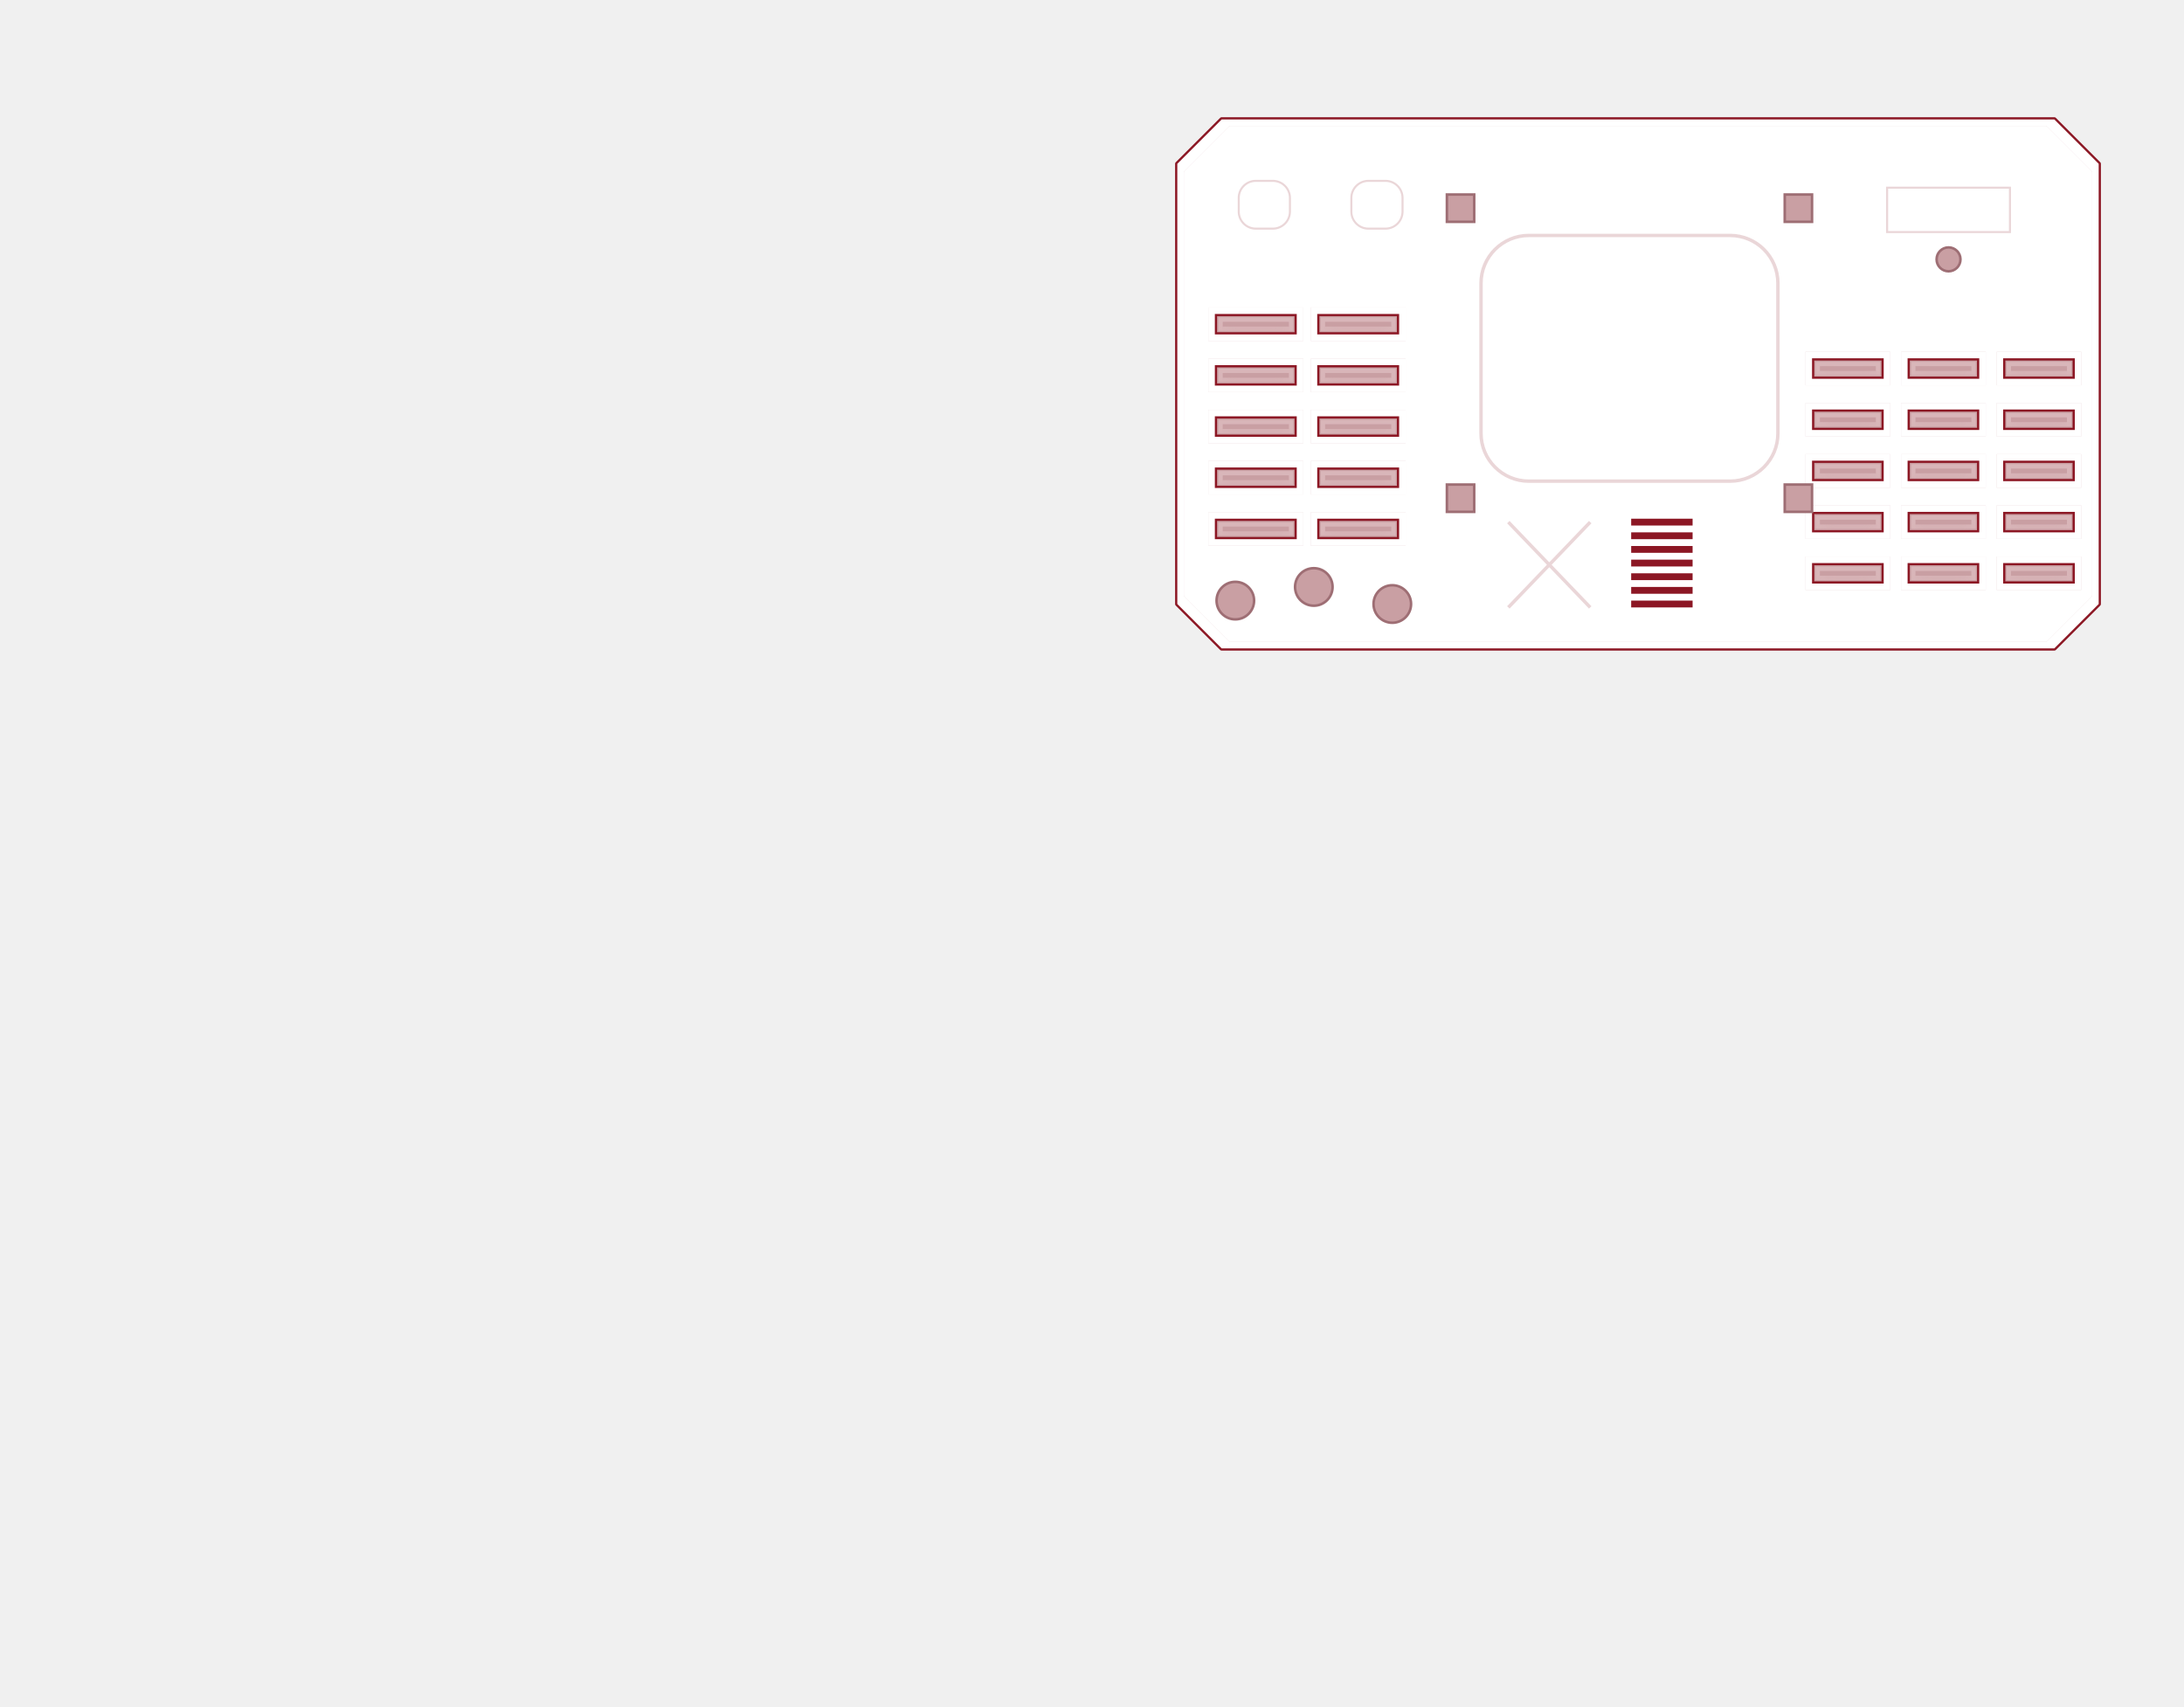
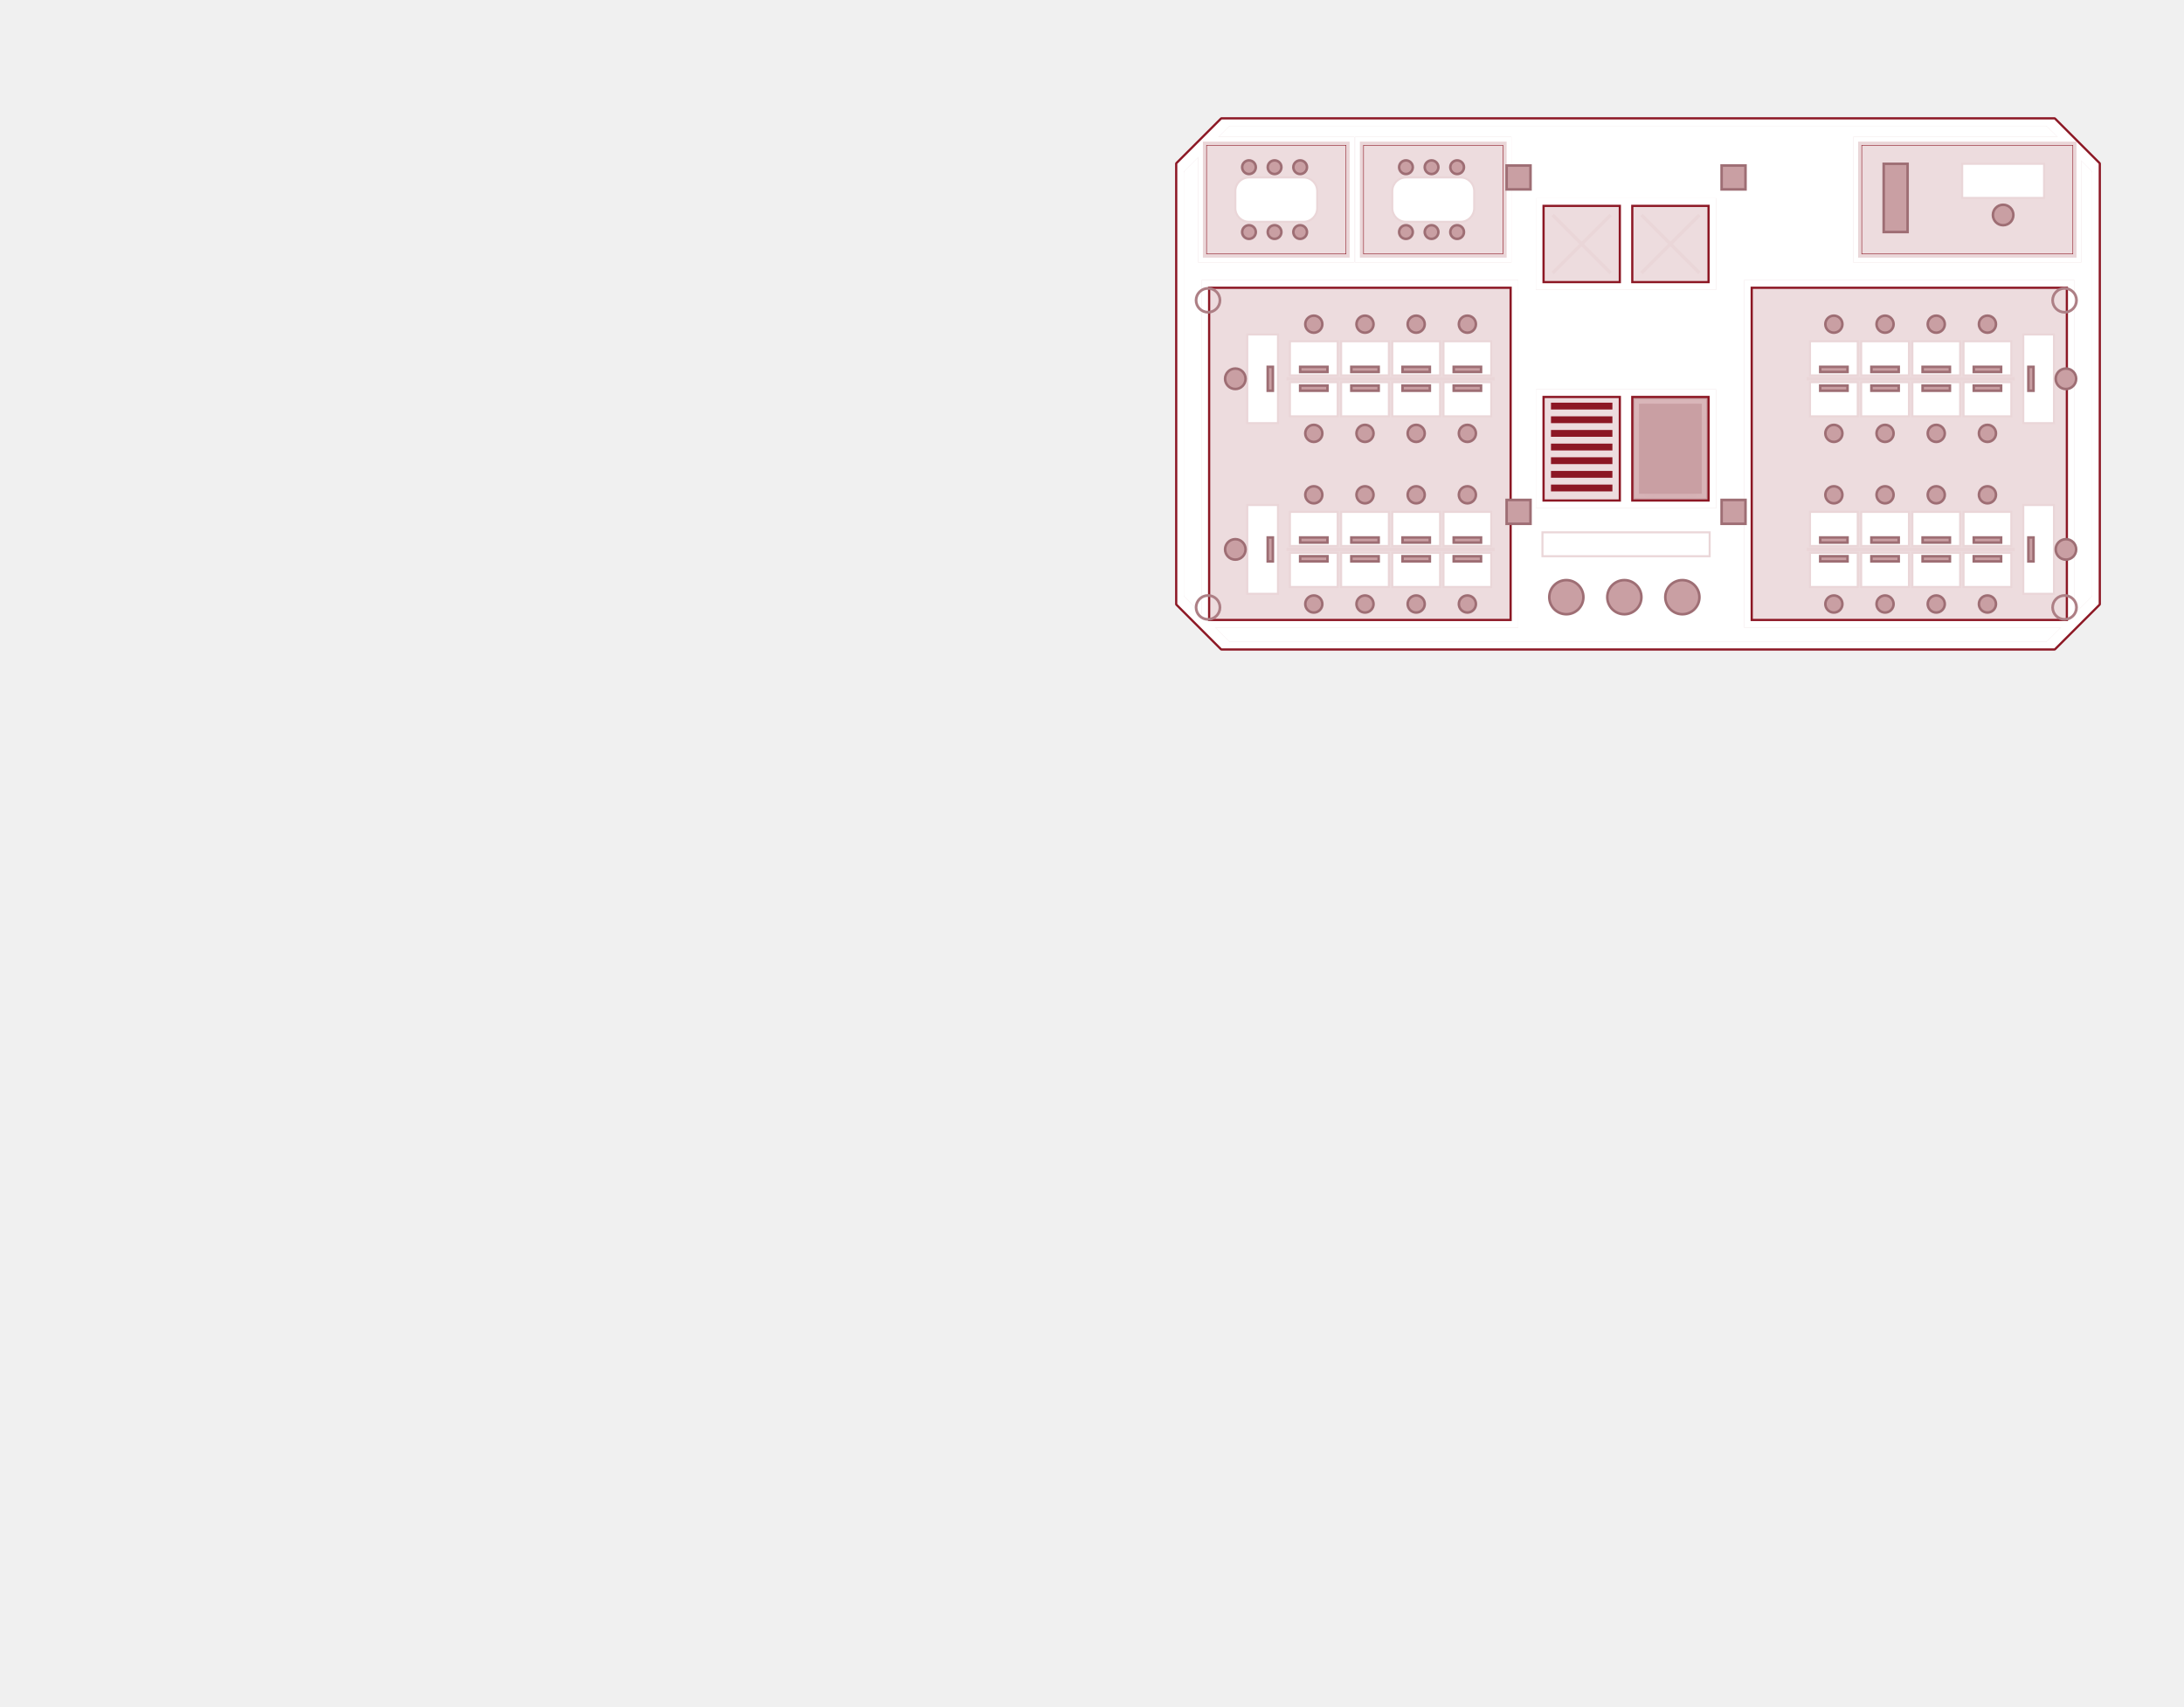
<svg xmlns="http://www.w3.org/2000/svg" viewBox="0 0 1280 1000" preserveAspectRatio="none">
  <style>.f{fill:#dcc7c8;stroke:#e2cfd0;stroke-width:2}.fr{fill:none;stroke:#d2bbbd;stroke-width:1.5}.v{fill:#bccad8}.vw{fill:none;stroke:#a9bacb;stroke-width:2;stroke-linecap:round}.b,.b2{stroke:none;stroke-width:0}.b{fill:#c99fa3}.b2{fill:#bd9196}.r,.or{fill:none;stroke:#ad7f85;stroke-width:1.6}.rk{fill:#cfa8ac;stroke:#9e6e74;stroke-width:1}.w{fill:#ffffff;stroke:#8c1724;stroke-width:2.6;paint-order:stroke;stroke-linejoin:round}.w2{fill:#eddcde;stroke:#8c1724;stroke-width:2.6;paint-order:stroke}.t{fill:none;stroke:#ead6d8;stroke-width:2}.tk{fill:#ffffff;stroke:#ead6d8;stroke-width:1.2}.s{fill:none;stroke:#8c1724;stroke-dasharray:4 4}.d{fill:none;stroke:#8c1724;stroke-width:3.5;stroke-linecap:round;stroke-dasharray:0 11}.l{fill:none;stroke:#ead6d8;stroke-width:3;stroke-dasharray:22 18}.o{fill:#c99fa3;stroke:#9e6e74;stroke-width:1.5}</style>
  <defs>
    <filter id="e">
      <feMorphology in="SourceAlpha" operator="erode" radius="8" result="a" />
      <feMorphology in="SourceAlpha" operator="erode" radius="10" result="b" />
      <feComposite in="a" in2="b" operator="out" result="c" />
      <feFlood flood-color="#e6cfd2" />
      <feComposite in2="c" operator="in" />
    </filter>
    <filter id="eb">
      <feMorphology in="SourceAlpha" operator="erode" radius="2" result="a" />
      <feMorphology in="SourceAlpha" operator="erode" radius="4.5" result="b" />
      <feComposite in="a" in2="b" operator="out" result="c" />
      <feFlood flood-color="#d9b6b9" />
      <feComposite in2="c" operator="in" />
    </filter>
    <filter id="sb">
      <feGaussianBlur stdDeviation="0.4" />
    </filter>
    <filter id="sh">
      <feDropShadow dx="0" dy="5" stdDeviation="4" flood-color="#5a101a40" />
    </filter>
  </defs>
  <g id="B" filter="url(#sh)">
-     <path class="b" d="M712 184h48v12h-48zm60 0h48v12h-48zm-60 30h48v12h-48zm60 0h48v12h-48zm-60 30h48v12h-48zm60 0h48v12h-48zm-60 30h48v12h-48zm60 0h48v12h-48zm-60 30h48v12h-48zm60 0h48v12h-48zm290-94h42v12h-42zm56 0h42v12h-42zm56 0h42v12h-42zm-112 30h42v12h-42zm56 0h42v12h-42zm56 0h42v12h-42zm-112 30h42v12h-42zm56 0h42v12h-42zm56 0h42v12h-42zm-112 30h42v12h-42zm56 0h42v12h-42zm56 0h42v12h-42zm-112 30h42v12h-42zm56 0h42v12h-42zm56 0h42v12h-42z" />
-     <path class="b2" d="M900 150h110a20 20 0 0 1 20 20v80a20 20 0 0 1-20 20H900a20 20 0 0 1-20-20v-80a20 20 0 0 1 20-20z" />
+     <path class="b" d="M956 232h46v62h-46z" />
  </g>
  <use href="#B" filter="url(#eb)" />
  <g filter="url(#sb)" />
-   <path class="w2" d="M712 88h58v64h-58zm66 0h58v64h-58zm300 0h134v96h-134zM878 300h60v62h-60zm74 0h44v62h-44z" />
-   <path id="W" class="w" d="M716 70h488l26 26v258l-26 26H716l-26-26V96zm-4 114v12h48v-12h-48zm60 0v12h48v-12h-48zm-60 30v12h48v-12h-48zm60 0v12h48v-12h-48zm-60 30v12h48v-12h-48zm60 0v12h48v-12h-48zm-60 30v12h48v-12h-48zm60 0v12h48v-12h-48zm-60 30v12h48v-12h-48zm60 0v12h48v-12h-48zm290-94v12h42v-12h-42zm56 0v12h42v-12h-42zm56 0v12h42v-12h-42zm-112 30v12h42v-12h-42zm56 0v12h42v-12h-42zm56 0v12h42v-12h-42zm-112 30v12h42v-12h-42zm56 0v12h42v-12h-42zm56 0v12h42v-12h-42zm-112 30v12h42v-12h-42zm56 0v12h42v-12h-42zm56 0v12h42v-12h-42zm-112 30v12h42v-12h-42zm56 0v12h42v-12h-42zm56 0v12h42v-12h-42z" />
+   <path class="w2" d="M708 168h178v196H708zm318 0h186v196h-186zM706 84h84v66h-84zm92 0h84v66h-84zm292 0h126v66h-126zM904 120h46v46h-46zm52 0h46v46h-46zM904 232h46v62h-46z" />
+   <path id="W" class="w" d="M716 70h488l26 26v258l-26 26H716l-26-26V96zm-8 98v196h178V168H708zm318 0v196h186V168h-186zM706 84v66h84V84h-84zm92 0v66h84V84h-84zm292 0v66h126V84h-126zM904 120v46h46v-46h-46zm52 0v46h46v-46h-46zM904 232v62h46v-62h-46zm52 0v62h46v-62h-46z" />
  <use href="#W" filter="url(#e)" />
-   <path class="t" d="M896 138h118a28 28 0 0 1 28 28v88a28 28 0 0 1-28 28H896a28 28 0 0 1-28-28v-88a28 28 0 0 1 28-28zM884 306l48 50m0-50l-48 50" />
-   <path class="tk" d="M736 106h10a10 10 0 0 1 10 10v8a10 10 0 0 1-10 10h-10a10 10 0 0 1-10-10v-8a10 10 0 0 1 10-10zm66 0h10a10 10 0 0 1 10 10v8a10 10 0 0 1-10 10h-10a10 10 0 0 1-10-10v-8a10 10 0 0 1 10-10zm304 4h72v26h-72z" />
-   <path class="o" d="M1135 152a7 7 0 1 1 14 0 7 7 0 1 1-14 0zM713 352a11 11 0 1 1 22 0 11 11 0 1 1-22 0zm46-8a11 11 0 1 1 22 0 11 11 0 1 1-22 0zm46 10a11 11 0 1 1 22 0 11 11 0 1 1-22 0zm43-240h16v16h-16zm198 0h16v16h-16zM848 284h16v16h-16zm198 0h16v16h-16z" />
-   <path class="s" stroke-width="36" d="M974 304v54" />
+   <path class="t" d="M706 84h84v66h-84zm92 0h84v66h-84zm292 0h126v66h-126zM910 126l34 34m0-34l-34 34m52-34l34 34m0-34l-34 34M754 222h122M754 322h122m182.8-100h122m-122 100h122" />
+   <path class="tk" d="M732 104h32a8 8 0 0 1 8 8v10a8 8 0 0 1-8 8h-32a8 8 0 0 1-8-8v-10a8 8 0 0 1 8-8zm92 0h32a8 8 0 0 1 8 8v10a8 8 0 0 1-8 8h-32a8 8 0 0 1-8-8v-10a8 8 0 0 1 8-8zm326-8h48v20h-48zM904 312h98v14h-98zM846 200h28v20h-28zm0 24h28v20h-28zm-30-24h28v20h-28zm0 24h28v20h-28zm-30-24h28v20h-28zm0 24h28v20h-28zm-30-24h28v20h-28zm0 24h28v20h-28zm-25-28h18v52h-18zM846 300h28v20h-28zm0 24h28v20h-28zm-30-24h28v20h-28zm0 24h28v20h-28zm-30-24h28v20h-28zm0 24h28v20h-28zm-30-24h28v20h-28zm0 24h28v20h-28zm-25-28h18v52h-18zm419.8-96h28v20h-28zm0 24h28v20h-28zm-30-24h28v20h-28zm0 24h28v20h-28zm-30-24h28v20h-28zm0 24h28v20h-28zm-30-24h28v20h-28zm0 24h28v20h-28zm125-28h18v52h-18zm-35 104h28v20h-28zm0 24h28v20h-28zm-30-24h28v20h-28zm0 24h28v20h-28zm-30-24h28v20h-28zm0 24h28v20h-28zm-30-24h28v20h-28zm0 24h28v20h-28zm125-28h18v52h-18z" />
+   <path class="o" d="M728 98a4 4 0 1 1 8 0 4 4 0 1 1-8 0zm0 38a4 4 0 1 1 8 0 4 4 0 1 1-8 0zm15-38a4 4 0 1 1 8 0 4 4 0 1 1-8 0zm0 38a4 4 0 1 1 8 0 4 4 0 1 1-8 0zm15-38a4 4 0 1 1 8 0 4 4 0 1 1-8 0zm0 38a4 4 0 1 1 8 0 4 4 0 1 1-8 0zm62-38a4 4 0 1 1 8 0 4 4 0 1 1-8 0zm0 38a4 4 0 1 1 8 0 4 4 0 1 1-8 0zm15-38a4 4 0 1 1 8 0 4 4 0 1 1-8 0zm0 38a4 4 0 1 1 8 0 4 4 0 1 1-8 0zm15-38a4 4 0 1 1 8 0 4 4 0 1 1-8 0zm0 38a4 4 0 1 1 8 0 4 4 0 1 1-8 0zm318-10a6 6 0 1 1 12 0 6 6 0 1 1-12 0zm-64-30h14v40h-14zM908 350a10 10 0 1 1 20 0 10 10 0 1 1-20 0zm34 0a10 10 0 1 1 20 0 10 10 0 1 1-20 0zm34 0a10 10 0 1 1 20 0 10 10 0 1 1-20 0zM852 215h16v3h-16zm3-25a5 5 0 1 1 10 0 5 5 0 1 1-10 0zm-3 36h16v3h-16zm3 28a5 5 0 1 1 10 0 5 5 0 1 1-10 0zm-33-39h16v3h-16zm3-25a5 5 0 1 1 10 0 5 5 0 1 1-10 0zm-3 36h16v3h-16zm3 28a5 5 0 1 1 10 0 5 5 0 1 1-10 0zm-33-39h16v3h-16zm3-25a5 5 0 1 1 10 0 5 5 0 1 1-10 0zm-3 36h16v3h-16zm3 28a5 5 0 1 1 10 0 5 5 0 1 1-10 0zm-33-39h16v3h-16zm3-25a5 5 0 1 1 10 0 5 5 0 1 1-10 0zm-3 36h16v3h-16zm3 28a5 5 0 1 1 10 0 5 5 0 1 1-10 0zm-22-39h3v14h-3zm-25 7a6 6 0 1 1 12 0 6 6 0 1 1-12 0zm134 93h16v3h-16zm3-25a5 5 0 1 1 10 0 5 5 0 1 1-10 0zm-3 36h16v3h-16zm3 28a5 5 0 1 1 10 0 5 5 0 1 1-10 0zm-33-39h16v3h-16zm3-25a5 5 0 1 1 10 0 5 5 0 1 1-10 0zm-3 36h16v3h-16zm3 28a5 5 0 1 1 10 0 5 5 0 1 1-10 0zm-33-39h16v3h-16zm3-25a5 5 0 1 1 10 0 5 5 0 1 1-10 0zm-3 36h16v3h-16zm3 28a5 5 0 1 1 10 0 5 5 0 1 1-10 0zm-33-39h16v3h-16zm3-25a5 5 0 1 1 10 0 5 5 0 1 1-10 0zm-3 36h16v3h-16zm3 28a5 5 0 1 1 10 0 5 5 0 1 1-10 0zm-22-39h3v14h-3zm-25 7a6 6 0 1 1 12 0 6 6 0 1 1-12 0zm438.8-107h16v3h-16zm3-25a5 5 0 1 1 10 0 5 5 0 1 1-10 0zm-3 36h16v3h-16zm3 28a5 5 0 1 1 10 0 5 5 0 1 1-10 0zm-33-39h16v3h-16zm3-25a5 5 0 1 1 10 0 5 5 0 1 1-10 0zm-3 36h16v3h-16zm3 28a5 5 0 1 1 10 0 5 5 0 1 1-10 0zm-33-39h16v3h-16zm3-25a5 5 0 1 1 10 0 5 5 0 1 1-10 0zm-3 36h16v3h-16zm3 28a5 5 0 1 1 10 0 5 5 0 1 1-10 0zm-33-39h16v3h-16zm3-25a5 5 0 1 1 10 0 5 5 0 1 1-10 0zm-3 36h16v3h-16zm3 28a5 5 0 1 1 10 0 5 5 0 1 1-10 0zm119-39h3v14h-3zm16 7a6 6 0 1 1 12 0 6 6 0 1 1-12 0zm-48 93h16v3h-16zm3-25a5 5 0 1 1 10 0 5 5 0 1 1-10 0zm-3 36h16v3h-16zm3 28a5 5 0 1 1 10 0 5 5 0 1 1-10 0zm-33-39h16v3h-16zm3-25a5 5 0 1 1 10 0 5 5 0 1 1-10 0zm-3 36h16v3h-16zm3 28a5 5 0 1 1 10 0 5 5 0 1 1-10 0zm-33-39h16v3h-16zm3-25a5 5 0 1 1 10 0 5 5 0 1 1-10 0zm-3 36h16v3h-16zm3 28a5 5 0 1 1 10 0 5 5 0 1 1-10 0zm-33-39h16v3h-16zm3-25a5 5 0 1 1 10 0 5 5 0 1 1-10 0zm-3 36h16v3h-16zm3 28a5 5 0 1 1 10 0 5 5 0 1 1-10 0zm119-39h3v14h-3zm16 7a6 6 0 1 1 12 0 6 6 0 1 1-12 0zM883 97h14v14h-14zm126 0h14v14h-14zM883 293h14v14h-14zm126 0h14v14h-14z" />
+   <path class="or" d="M701 176a7 7 0 1 1 14 0 7 7 0 1 1-14 0m502 0a7 7 0 1 1 14 0 7 7 0 1 1-14 0M701 356a7 7 0 1 1 14 0 7 7 0 1 1-14 0m502 0a7 7 0 1 1 14 0 7 7 0 1 1-14 0" />
+   <path class="s" stroke-width="36" d="M927 236v54" />
</svg>
